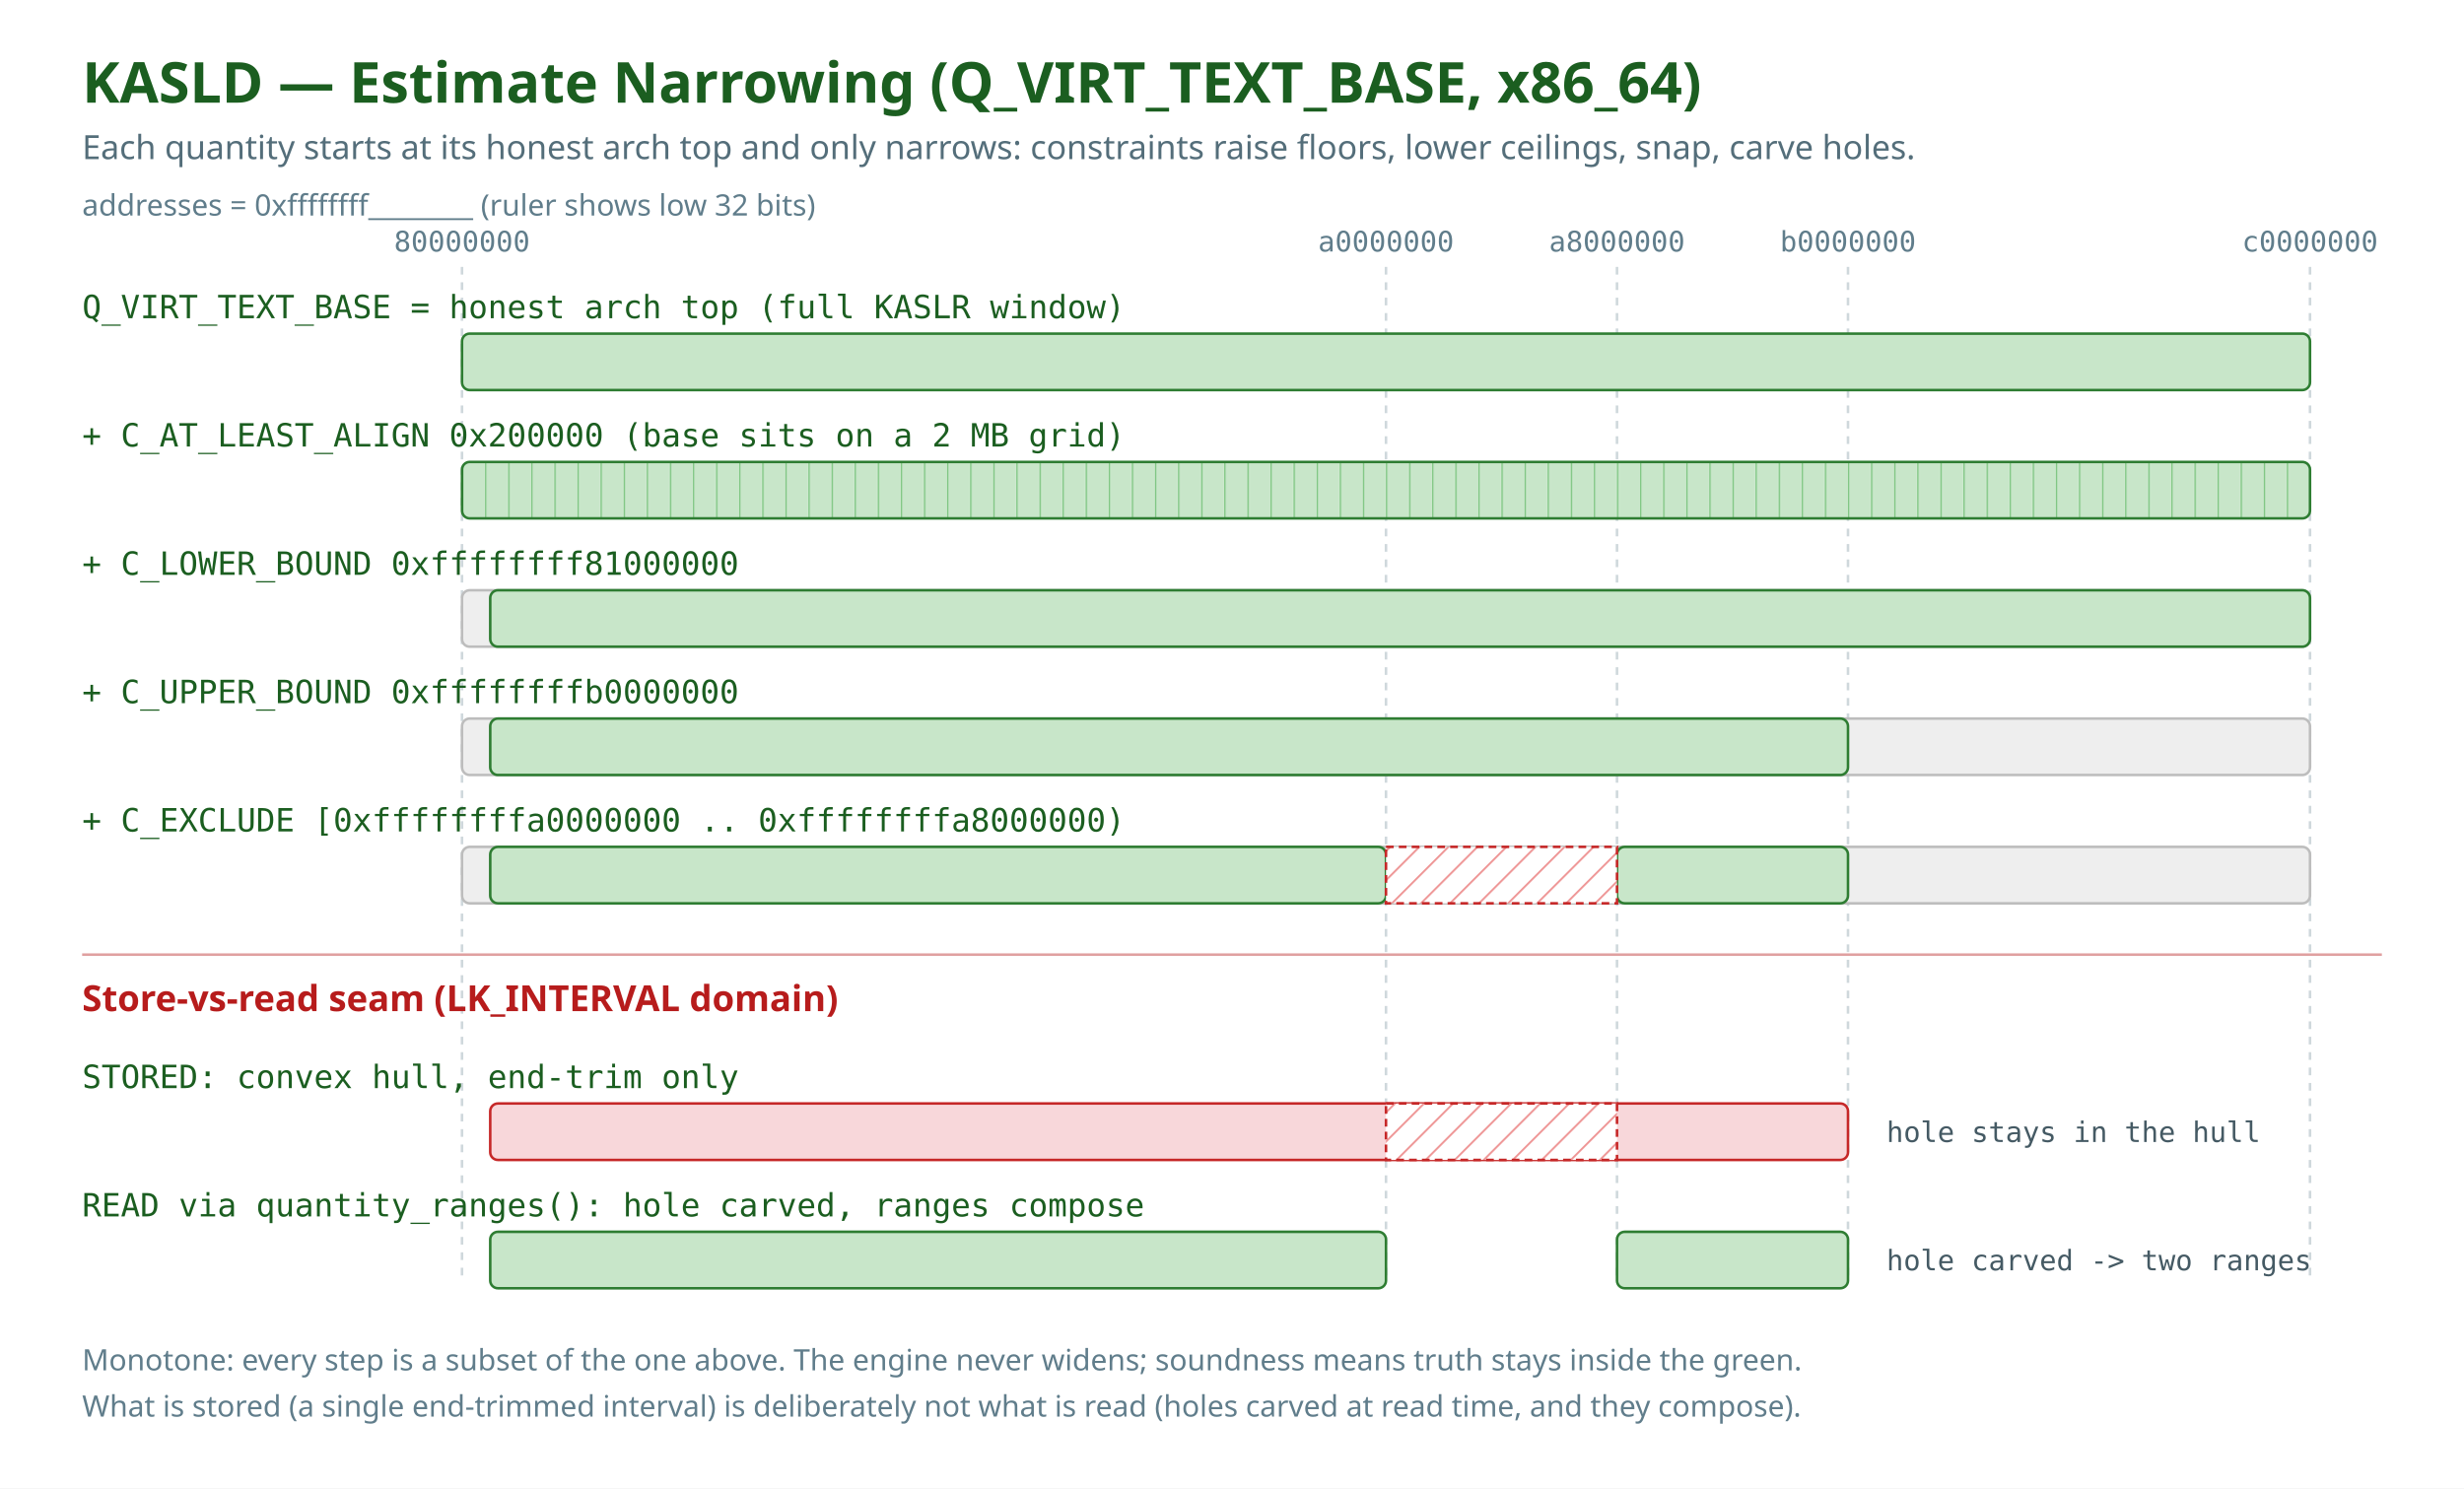
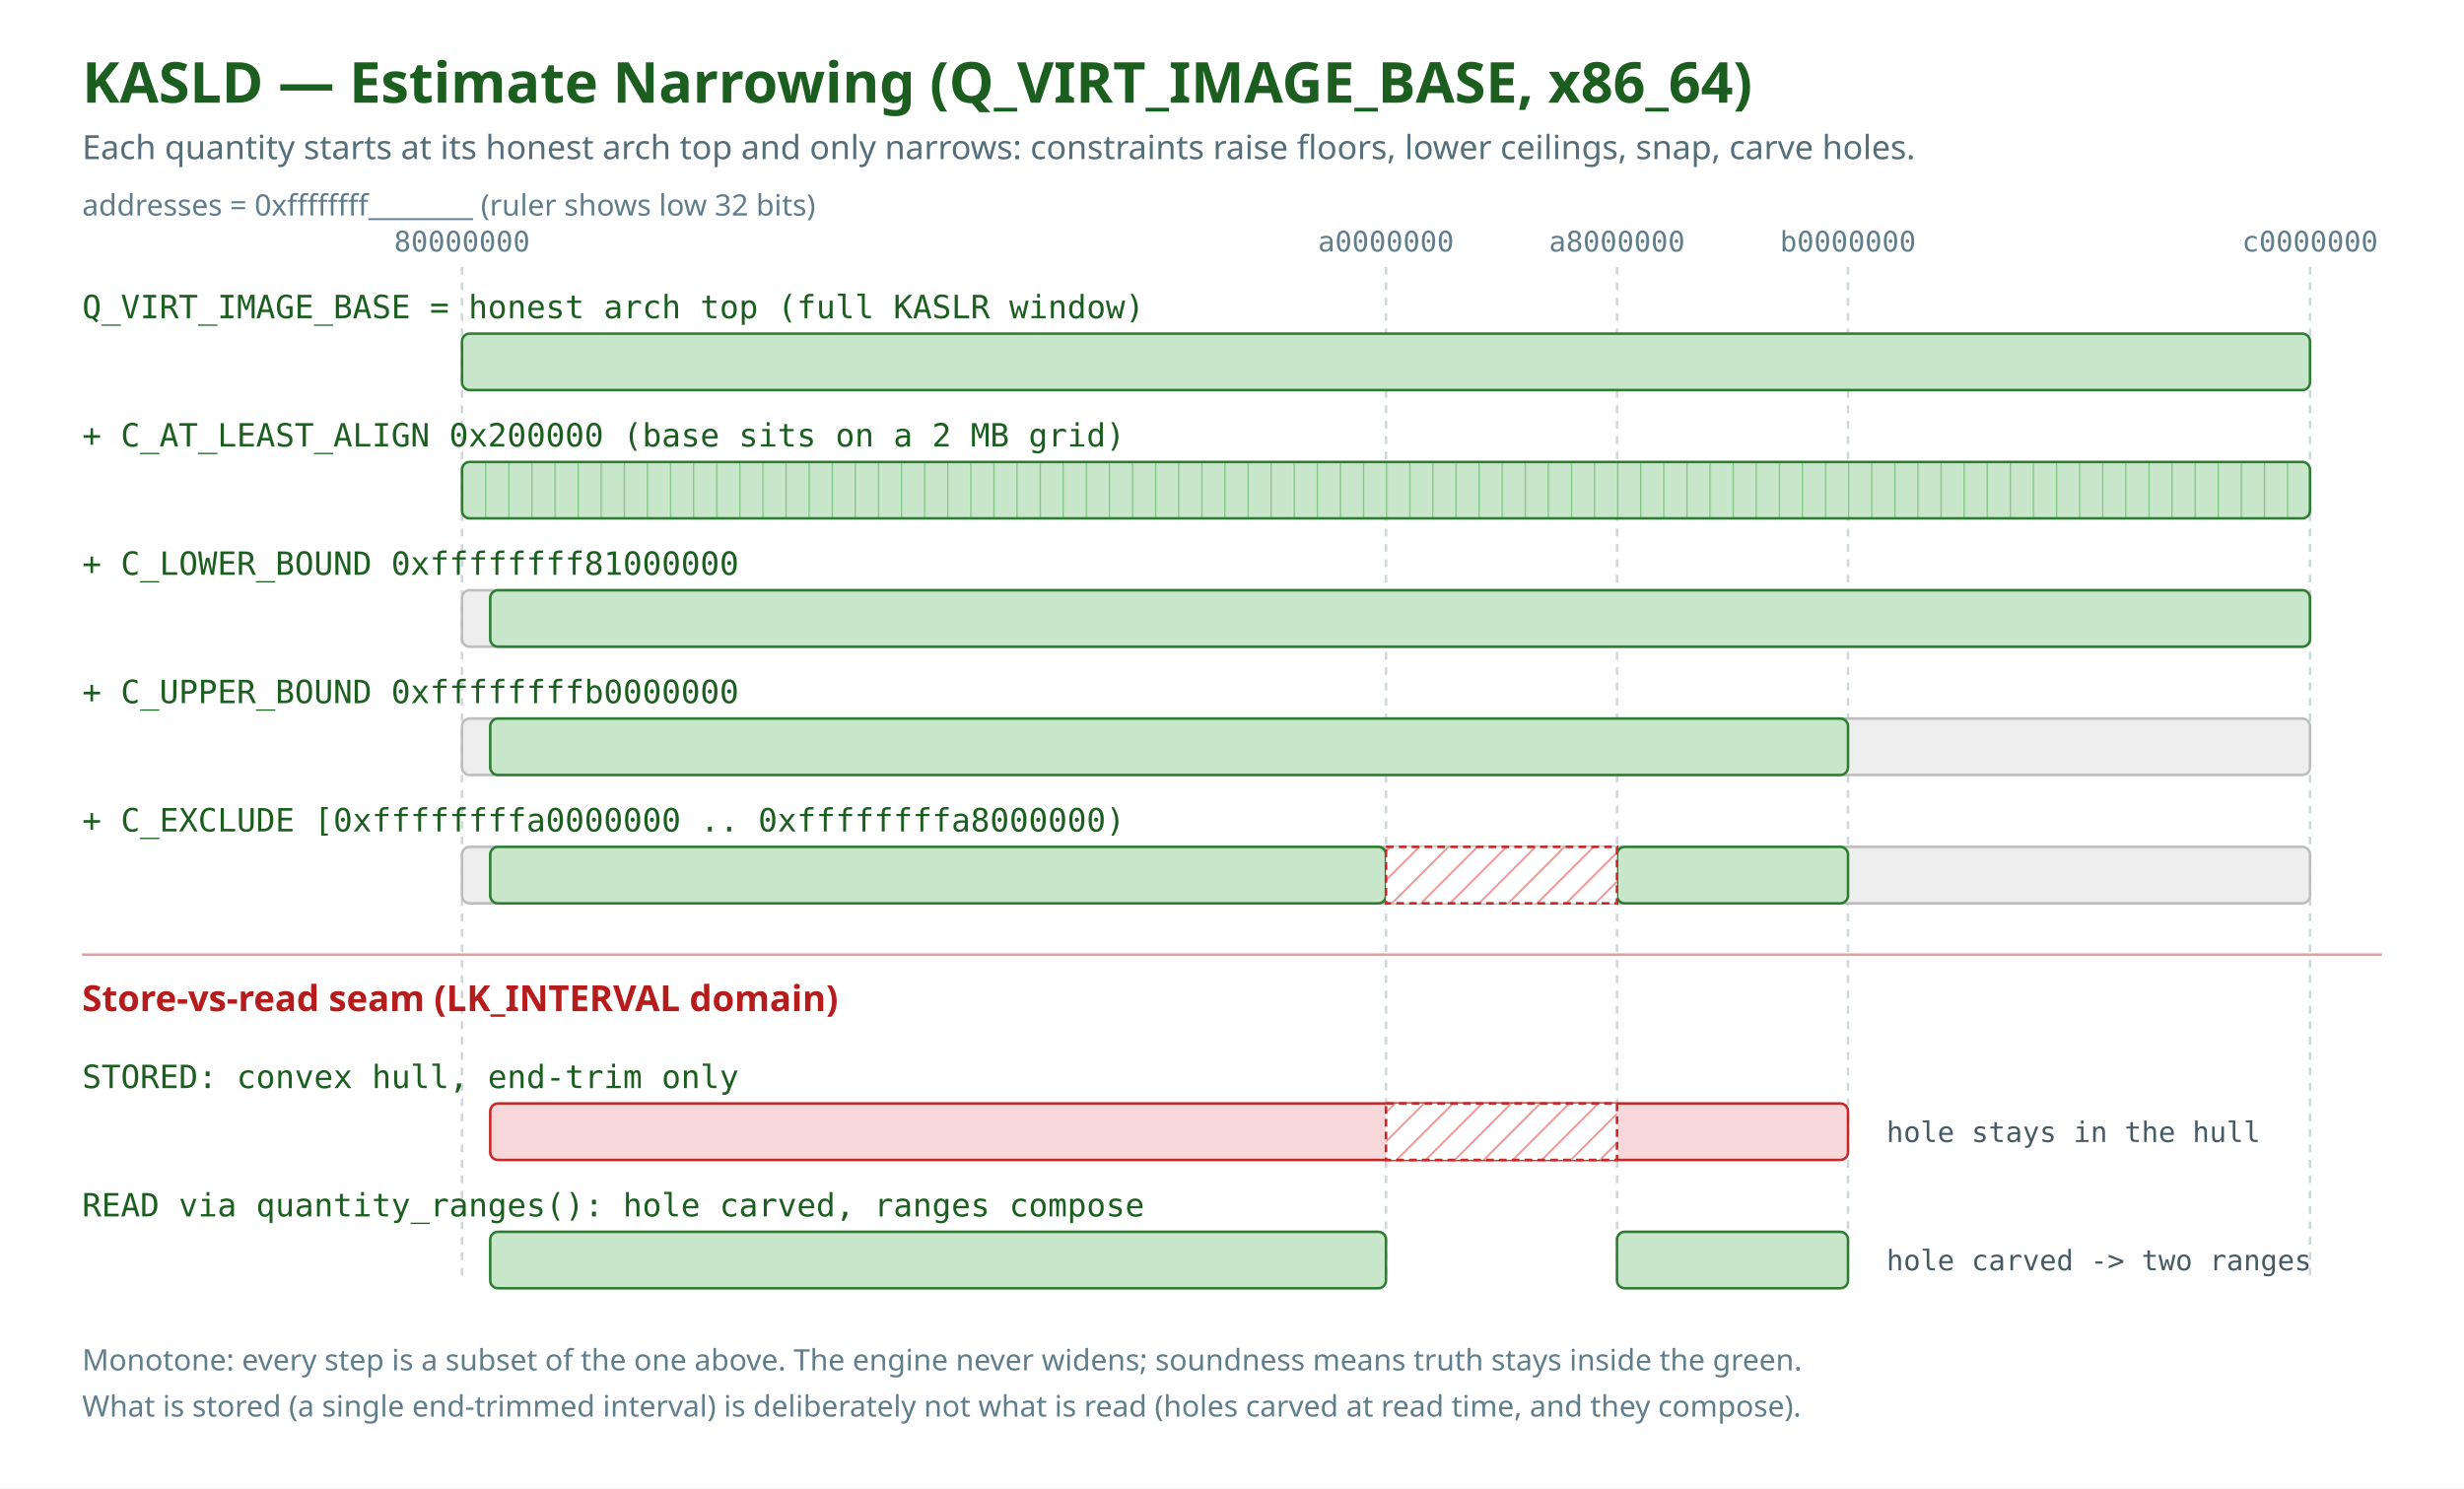
<svg xmlns="http://www.w3.org/2000/svg" width="960" height="580" viewBox="0 0 960 580" font-family="sans-serif">
  <defs>
    <pattern id="grid" width="9" height="24" patternUnits="userSpaceOnUse">
      <rect width="9" height="24" fill="#c8e6c9" />
      <line x1="0" y1="0" x2="0" y2="24" stroke="#81c784" stroke-width="1" />
    </pattern>
    <pattern id="hatch" width="8" height="8" patternUnits="userSpaceOnUse" patternTransform="rotate(45)">
      <rect width="8" height="8" fill="#ffffff" />
      <line x1="0" y1="0" x2="0" y2="8" stroke="#ef9a9a" stroke-width="1.5" />
    </pattern>
    <style>
      .title { font-size: 22px; font-weight: 700; fill: #1b5e20; }
      .sub   { font-size: 13px; fill: #546e7a; }
      .op    { font-family: monospace; font-size: 12.5px; fill: #1b5e20; }
      .rule  { stroke: #cfd8dc; stroke-width: 1; stroke-dasharray: 3 3; }
      .rlab  { font-family: monospace; font-size: 11px; fill: #607d8b; }
      .note  { font-size: 11.5px; fill: #607d8b; }
      .seam  { font-size: 14px; font-weight: 700; fill: #b71c1c; }
      .small { font-family: monospace; font-size: 11px; fill: #455a64; }
    </style>
  </defs>
  <rect x="0" y="0" width="100%" height="100%" fill="#ffffff" />
-   <text x="32" y="40" class="title">KASLD — Estimate Narrowing (Q_VIRT_TEXT_BASE, x86_64)</text>
+   <text x="32" y="40" class="title">KASLD — Estimate Narrowing (Q_VIRT_IMAGE_BASE, x86_64)</text>
  <text x="32" y="62" class="sub">Each quantity starts at its honest arch top and only narrows: constraints raise floors, lower ceilings, snap, carve holes.</text>
  <text x="180" y="98" class="rlab" text-anchor="middle">80000000</text>
  <text x="540" y="98" class="rlab" text-anchor="middle">a0000000</text>
  <text x="630" y="98" class="rlab" text-anchor="middle">a8000000</text>
  <text x="720" y="98" class="rlab" text-anchor="middle">b0000000</text>
  <text x="900" y="98" class="rlab" text-anchor="middle">c0000000</text>
  <line x1="180" y1="104" x2="180" y2="498" class="rule" />
  <line x1="540" y1="104" x2="540" y2="498" class="rule" />
  <line x1="630" y1="104" x2="630" y2="498" class="rule" />
  <line x1="720" y1="104" x2="720" y2="498" class="rule" />
  <line x1="900" y1="104" x2="900" y2="498" class="rule" />
  <text x="32" y="84" class="note">addresses = 0xffffffff________ (ruler shows low 32 bits)</text>
-   <text x="32" y="124" class="op">Q_VIRT_TEXT_BASE = honest arch top (full KASLR window)</text>
+   <text x="32" y="124" class="op">Q_VIRT_IMAGE_BASE = honest arch top (full KASLR window)</text>
  <rect x="180" y="130" width="720" height="22" rx="3" fill="#c8e6c9" stroke="#2e7d32" />
  <text x="32" y="174" class="op">+ C_AT_LEAST_ALIGN 0x200000   (base sits on a 2 MB grid)</text>
  <rect x="180" y="180" width="720" height="22" rx="3" fill="url(#grid)" stroke="#2e7d32" />
  <text x="32" y="224" class="op">+ C_LOWER_BOUND 0xffffffff81000000</text>
  <rect x="180" y="230" width="720" height="22" rx="3" fill="#eeeeee" stroke="#bdbdbd" />
  <rect x="191" y="230" width="709" height="22" rx="3" fill="#c8e6c9" stroke="#2e7d32" />
  <text x="32" y="274" class="op">+ C_UPPER_BOUND 0xffffffffb0000000</text>
  <rect x="180" y="280" width="720" height="22" rx="3" fill="#eeeeee" stroke="#bdbdbd" />
  <rect x="191" y="280" width="529" height="22" rx="3" fill="#c8e6c9" stroke="#2e7d32" />
  <text x="32" y="324" class="op">+ C_EXCLUDE [0xffffffffa0000000 .. 0xffffffffa8000000)</text>
  <rect x="180" y="330" width="720" height="22" rx="3" fill="#eeeeee" stroke="#bdbdbd" />
  <rect x="191" y="330" width="349" height="22" rx="3" fill="#c8e6c9" stroke="#2e7d32" />
  <rect x="630" y="330" width="90" height="22" rx="3" fill="#c8e6c9" stroke="#2e7d32" />
  <rect x="540" y="330" width="90" height="22" fill="url(#hatch)" stroke="#c62828" stroke-dasharray="3 2" />
  <line x1="32" y1="372" x2="928" y2="372" stroke="#e0a0a0" stroke-width="1" />
  <text x="32" y="394" class="seam">Store-vs-read seam (LK_INTERVAL domain)</text>
  <text x="32" y="424" class="op" fill="#b71c1c">STORED: convex hull, end-trim only</text>
  <rect x="191" y="430" width="529" height="22" rx="3" fill="#f8d7da" stroke="#c62828" />
  <rect x="540" y="430" width="90" height="22" fill="url(#hatch)" stroke="#c62828" stroke-dasharray="3 2" />
  <text x="735" y="445" class="small">hole stays in the hull</text>
  <text x="32" y="474" class="op" fill="#b71c1c">READ via quantity_ranges(): hole carved, ranges compose</text>
  <rect x="191" y="480" width="349" height="22" rx="3" fill="#c8e6c9" stroke="#2e7d32" />
  <rect x="630" y="480" width="90" height="22" rx="3" fill="#c8e6c9" stroke="#2e7d32" />
  <text x="735" y="495" class="small">hole carved -&gt; two ranges</text>
  <text x="32" y="534" class="note">Monotone: every step is a subset of the one above. The engine never widens; soundness means truth stays inside the green.</text>
  <text x="32" y="552" class="note">What is stored (a single end-trimmed interval) is deliberately not what is read (holes carved at read time, and they compose).</text>
</svg>
